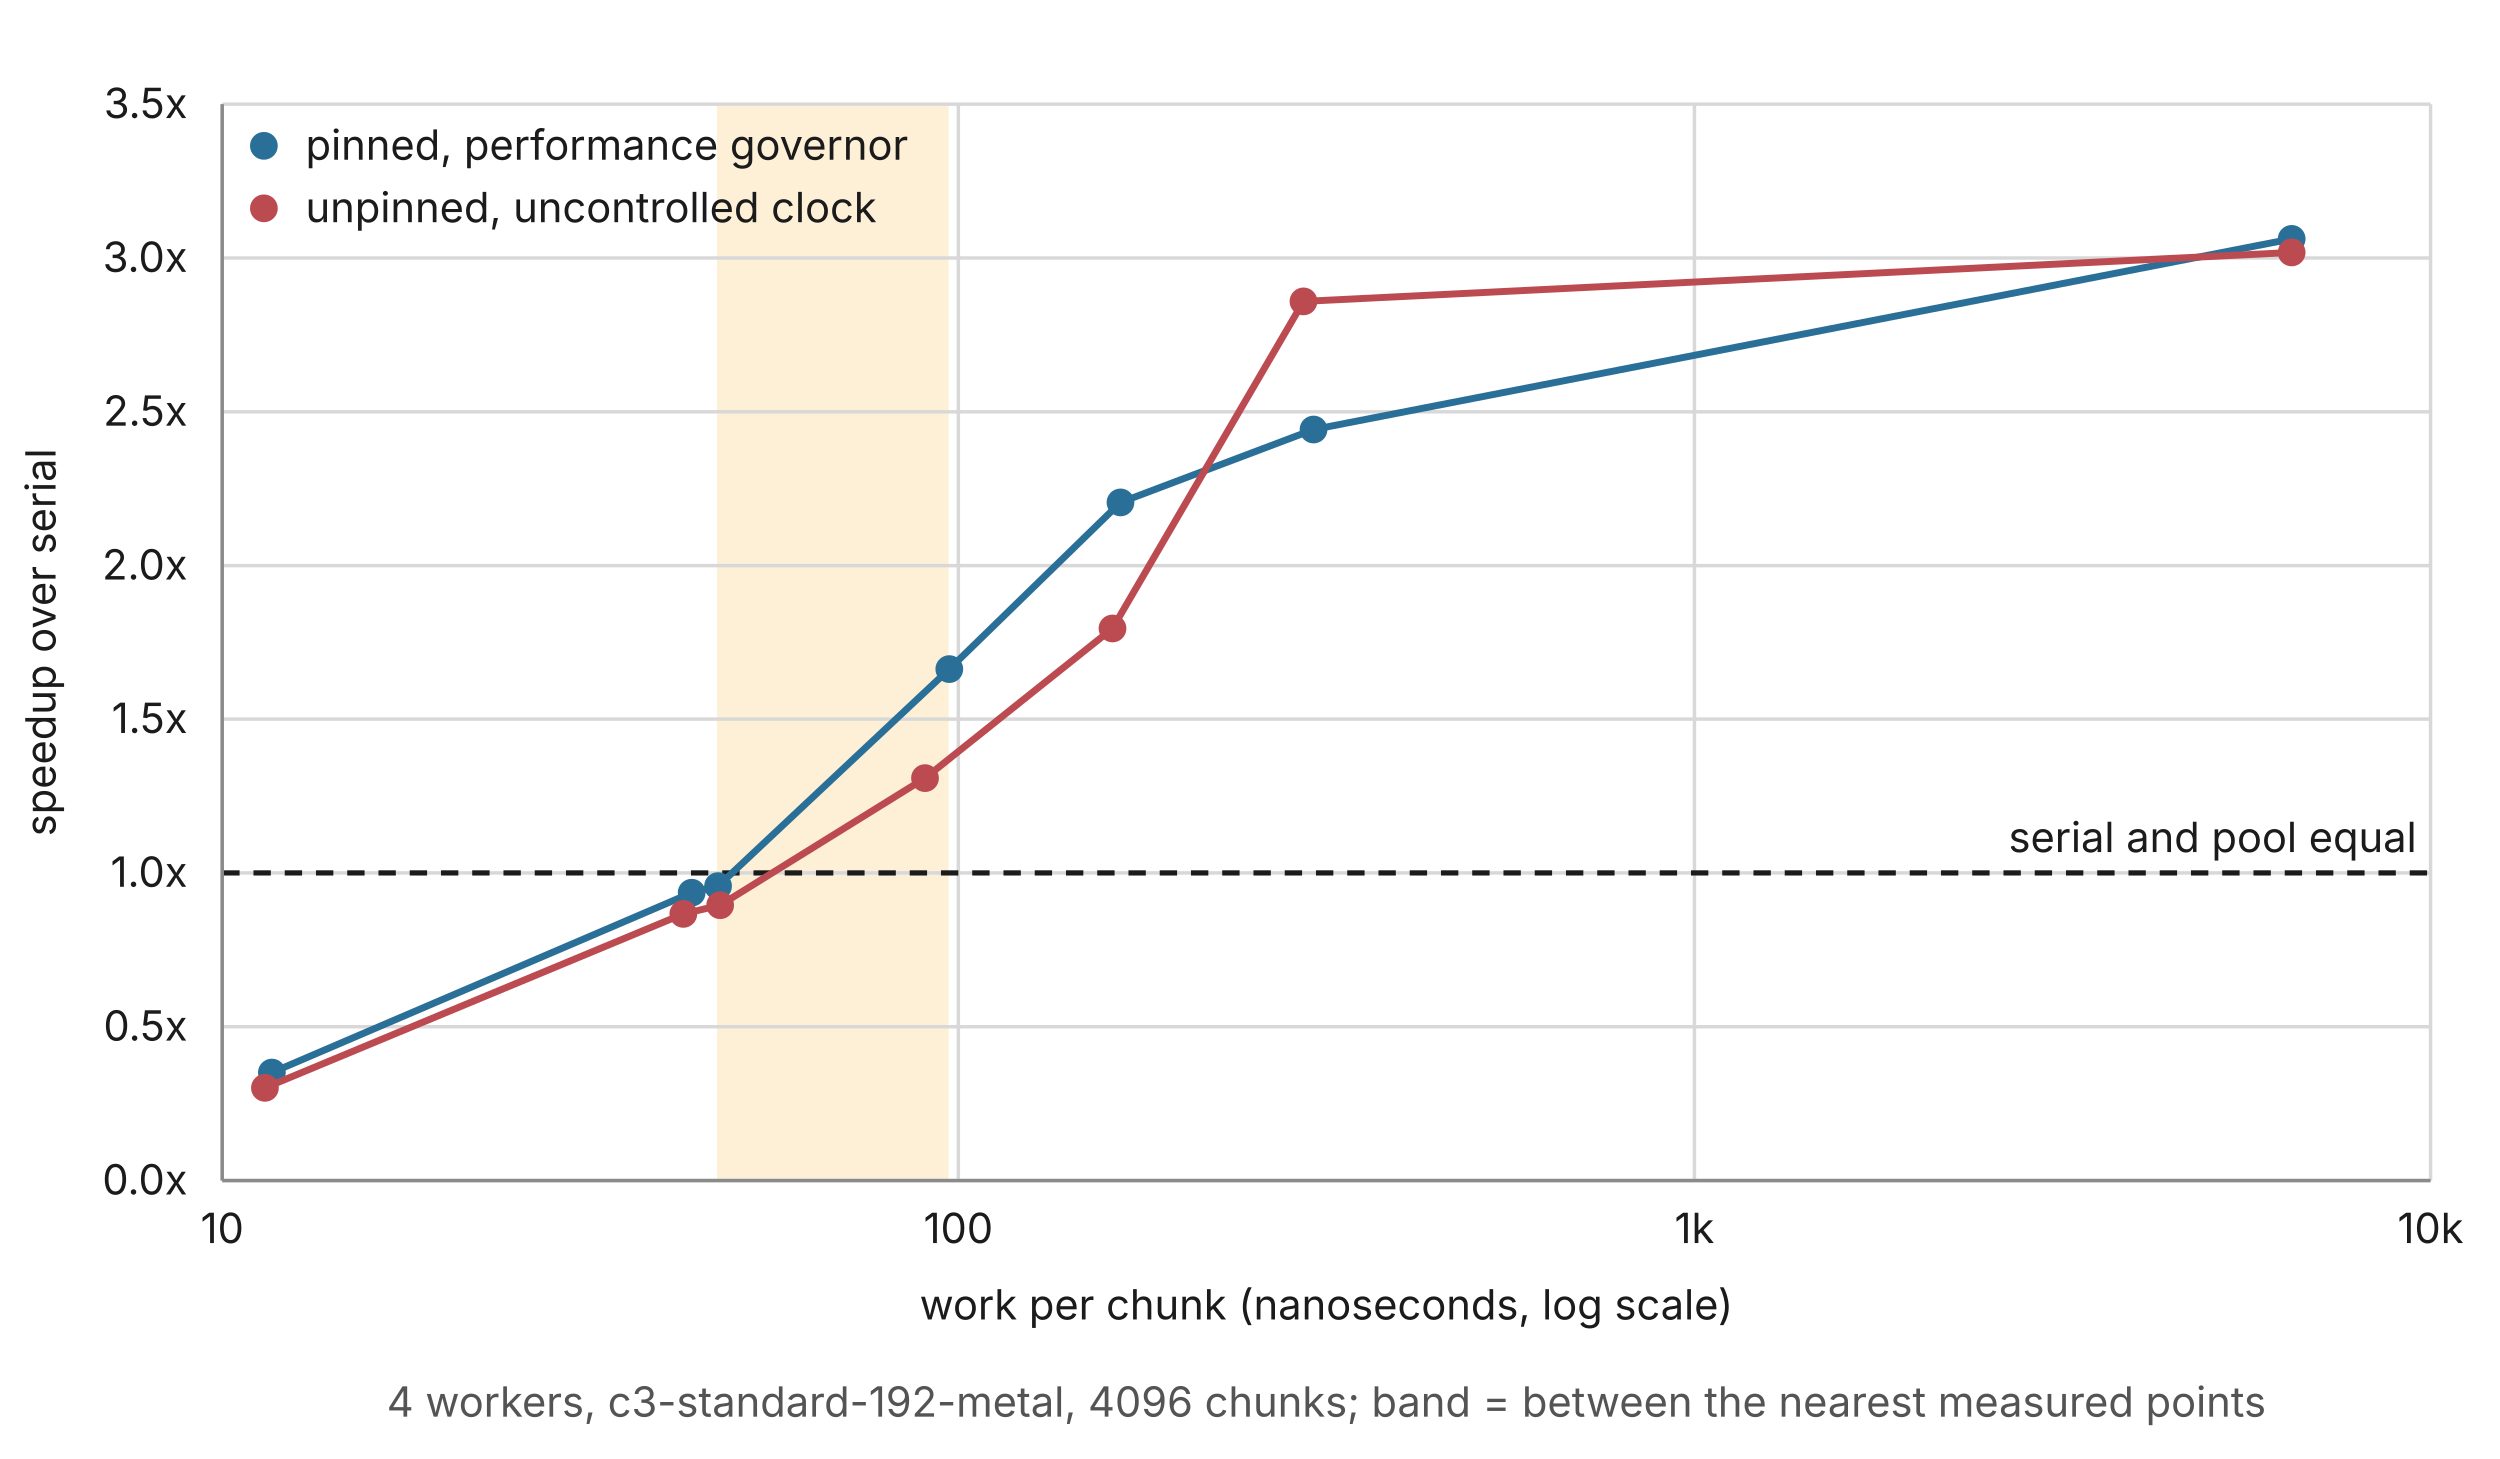
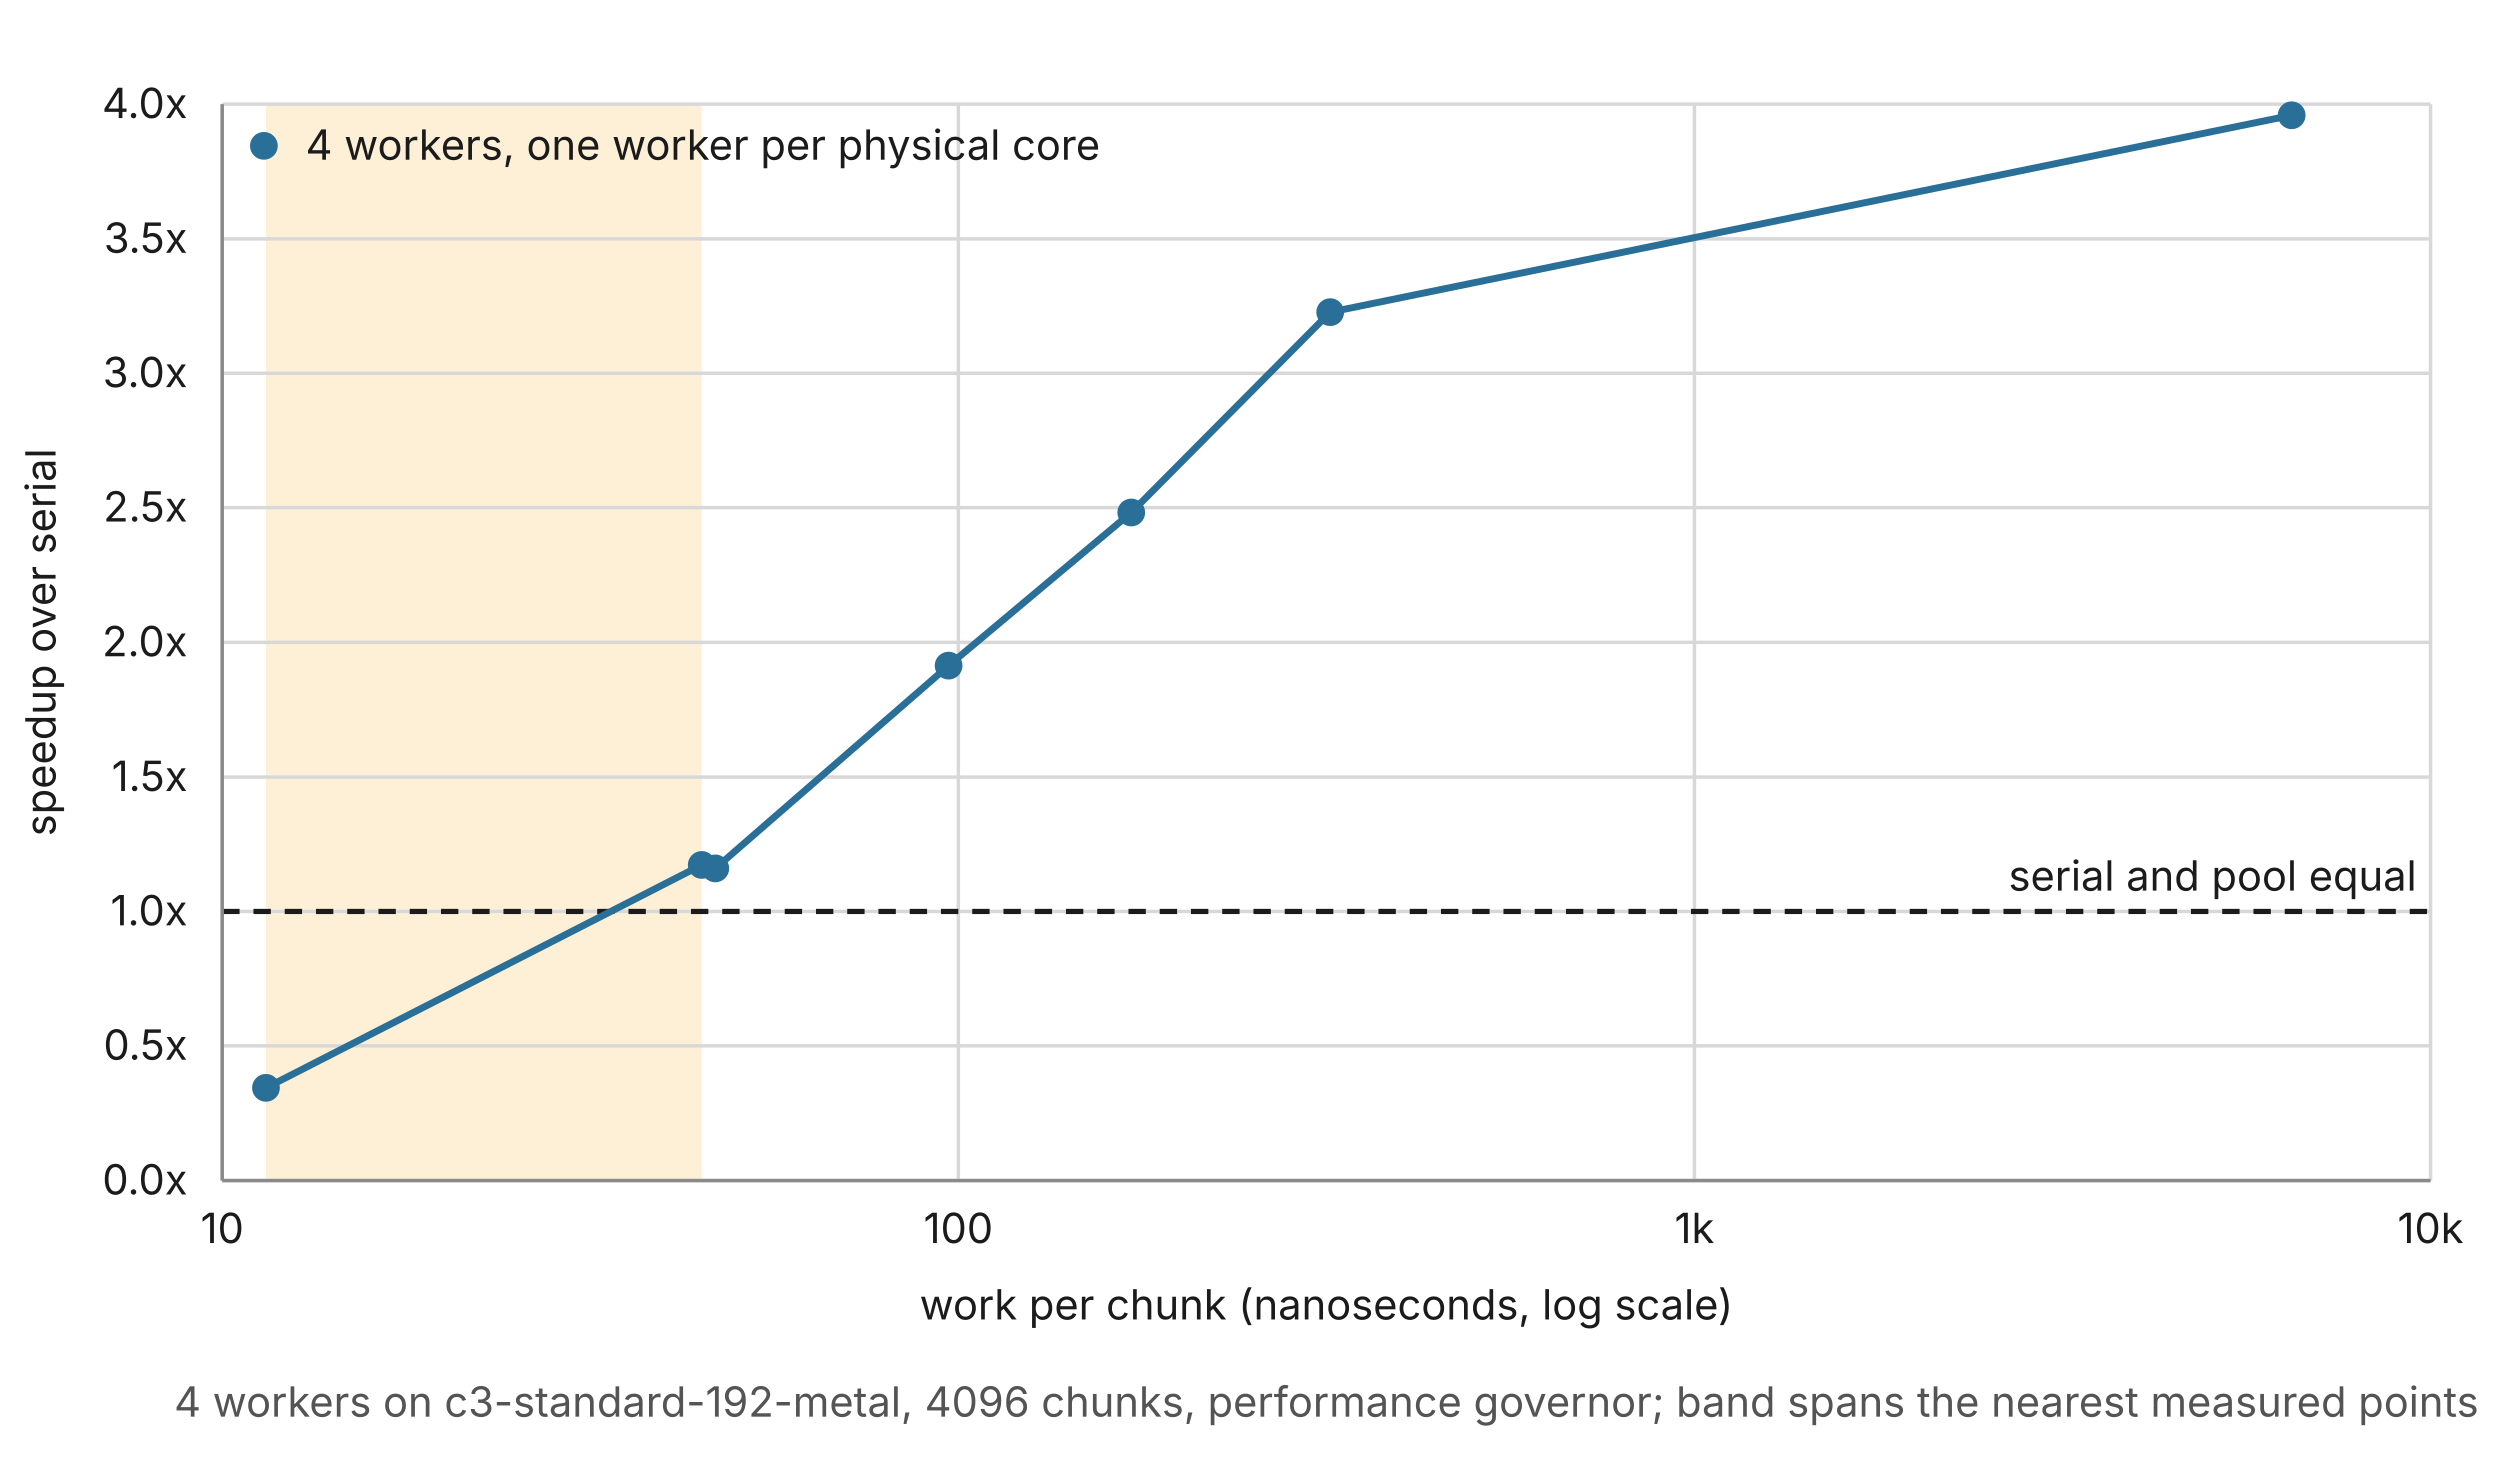
- <svg xmlns="http://www.w3.org/2000/svg" viewBox="0 0 720 420" width="720" height="420" role="img" aria-label="4 workers, c3-standard-192-metal, 4096 chunks; band = between the nearest measured points">
+ <svg xmlns="http://www.w3.org/2000/svg" viewBox="0 0 720 420" width="720" height="420" role="img" aria-label="4 workers on c3-standard-192-metal, 4096 chunks, performance governor; band spans the nearest measured points">
  <style>
.fg{fill:#1b1b1b}.axis{stroke:#8a8a8a;stroke-width:1}
.grid{stroke:#d8d8d8;stroke-width:1}
.unity{stroke:#1b1b1b;stroke-width:1.5;stroke-dasharray:5 4}
.band{fill:#f0a202;opacity:0.16}
text{font-family:system-ui,-apple-system,Segoe UI,sans-serif;font-size:12px}
@media (prefers-color-scheme: dark){.fg{fill:#e8e8e8}.axis{stroke:#7d7d7d}.grid{stroke:#333}.unity{stroke:#e8e8e8}}
</style>
-   <rect class="band" x="206.5" y="30" width="66.7" height="310" />
+   <rect class="band" x="76.6" y="30" width="125.5" height="310" />
  <line class="grid" x1="64" y1="340.0" x2="700" y2="340.0" />
  <text class="fg" x="54" y="344.0" text-anchor="end">0.0x</text>
-   <line class="grid" x1="64" y1="295.7" x2="700" y2="295.7" />
-   <text class="fg" x="54" y="299.7" text-anchor="end">0.5x</text>
-   <line class="grid" x1="64" y1="251.4" x2="700" y2="251.4" />
-   <text class="fg" x="54" y="255.4" text-anchor="end">1.0x</text>
-   <line class="grid" x1="64" y1="207.1" x2="700" y2="207.1" />
-   <text class="fg" x="54" y="211.1" text-anchor="end">1.5x</text>
-   <line class="grid" x1="64" y1="162.9" x2="700" y2="162.9" />
-   <text class="fg" x="54" y="166.9" text-anchor="end">2.0x</text>
-   <line class="grid" x1="64" y1="118.6" x2="700" y2="118.6" />
-   <text class="fg" x="54" y="122.6" text-anchor="end">2.5x</text>
-   <line class="grid" x1="64" y1="74.3" x2="700" y2="74.3" />
-   <text class="fg" x="54" y="78.3" text-anchor="end">3.0x</text>
+   <line class="grid" x1="64" y1="301.2" x2="700" y2="301.2" />
+   <text class="fg" x="54" y="305.2" text-anchor="end">0.5x</text>
+   <line class="grid" x1="64" y1="262.5" x2="700" y2="262.5" />
+   <text class="fg" x="54" y="266.5" text-anchor="end">1.0x</text>
+   <line class="grid" x1="64" y1="223.8" x2="700" y2="223.8" />
+   <text class="fg" x="54" y="227.8" text-anchor="end">1.5x</text>
+   <line class="grid" x1="64" y1="185.0" x2="700" y2="185.0" />
+   <text class="fg" x="54" y="189.0" text-anchor="end">2.0x</text>
+   <line class="grid" x1="64" y1="146.2" x2="700" y2="146.2" />
+   <text class="fg" x="54" y="150.2" text-anchor="end">2.5x</text>
+   <line class="grid" x1="64" y1="107.5" x2="700" y2="107.5" />
+   <text class="fg" x="54" y="111.5" text-anchor="end">3.0x</text>
+   <line class="grid" x1="64" y1="68.8" x2="700" y2="68.8" />
+   <text class="fg" x="54" y="72.8" text-anchor="end">3.5x</text>
  <line class="grid" x1="64" y1="30.0" x2="700" y2="30.0" />
-   <text class="fg" x="54" y="34.0" text-anchor="end">3.5x</text>
+   <text class="fg" x="54" y="34.0" text-anchor="end">4.0x</text>
  <line class="grid" x1="64.0" y1="30" x2="64.0" y2="340" />
  <text class="fg" x="64.0" y="358.0" text-anchor="middle">10</text>
  <line class="grid" x1="276.0" y1="30" x2="276.0" y2="340" />
  <text class="fg" x="276.0" y="358.0" text-anchor="middle">100</text>
  <line class="grid" x1="488.0" y1="30" x2="488.0" y2="340" />
  <text class="fg" x="488.0" y="358.0" text-anchor="middle">1k</text>
  <line class="grid" x1="700.0" y1="30" x2="700.0" y2="340" />
  <text class="fg" x="700.0" y="358.0" text-anchor="middle">10k</text>
-   <line class="unity" x1="64" y1="251.4" x2="700" y2="251.4" />
-   <text class="fg" x="696" y="245.4" text-anchor="end">serial and pool equal</text>
-   <path d="M78.3,308.9 L199.2,257.1 L206.8,255.2 L273.4,192.7 L322.7,144.7 L378.3,123.7 L660.0,68.8" fill="none" stroke="#2a6f97" stroke-width="2" />
-   <circle class="pt" cx="78.3" cy="308.9" r="4" fill="#2a6f97" />
-   <circle class="pt" cx="199.2" cy="257.1" r="4" fill="#2a6f97" />
-   <circle class="pt" cx="206.8" cy="255.2" r="4" fill="#2a6f97" />
-   <circle class="pt" cx="273.4" cy="192.7" r="4" fill="#2a6f97" />
-   <circle class="pt" cx="322.7" cy="144.7" r="4" fill="#2a6f97" />
-   <circle class="pt" cx="378.3" cy="123.7" r="4" fill="#2a6f97" />
-   <circle class="pt" cx="660.0" cy="68.8" r="4" fill="#2a6f97" />
+   <line class="unity" x1="64" y1="262.5" x2="700" y2="262.5" />
+   <text class="fg" x="696" y="256.5" text-anchor="end">serial and pool equal</text>
+   <path d="M76.6,313.3 L202.1,249.1 L206.0,250.1 L273.2,191.7 L325.8,147.6 L383.1,89.9 L660.0,33.2" fill="none" stroke="#2a6f97" stroke-width="2" />
+   <circle class="pt" cx="76.6" cy="313.3" r="4" fill="#2a6f97" />
+   <circle class="pt" cx="202.1" cy="249.1" r="4" fill="#2a6f97" />
+   <circle class="pt" cx="206.0" cy="250.1" r="4" fill="#2a6f97" />
+   <circle class="pt" cx="273.2" cy="191.7" r="4" fill="#2a6f97" />
+   <circle class="pt" cx="325.8" cy="147.6" r="4" fill="#2a6f97" />
+   <circle class="pt" cx="383.1" cy="89.9" r="4" fill="#2a6f97" />
+   <circle class="pt" cx="660.0" cy="33.2" r="4" fill="#2a6f97" />
  <circle cx="76" cy="42.0" r="4" fill="#2a6f97" />
-   <text class="fg" x="88" y="46.0">pinned, performance governor</text>
-   <path d="M76.3,313.3 L196.8,263.2 L207.4,260.7 L266.4,224.1 L320.4,181.0 L375.4,86.8 L660.0,72.7" fill="none" stroke="#bc4b51" stroke-width="2" />
-   <circle class="pt" cx="76.3" cy="313.3" r="4" fill="#bc4b51" />
-   <circle class="pt" cx="196.8" cy="263.2" r="4" fill="#bc4b51" />
-   <circle class="pt" cx="207.4" cy="260.7" r="4" fill="#bc4b51" />
-   <circle class="pt" cx="266.4" cy="224.1" r="4" fill="#bc4b51" />
-   <circle class="pt" cx="320.4" cy="181.0" r="4" fill="#bc4b51" />
-   <circle class="pt" cx="375.4" cy="86.8" r="4" fill="#bc4b51" />
-   <circle class="pt" cx="660.0" cy="72.7" r="4" fill="#bc4b51" />
-   <circle cx="76" cy="60.0" r="4" fill="#bc4b51" />
-   <text class="fg" x="88" y="64.0">unpinned, uncontrolled clock</text>
+   <text class="fg" x="88" y="46.0">4 workers, one worker per physical core</text>
  <line class="axis" x1="64" y1="340" x2="700" y2="340" />
  <line class="axis" x1="64" y1="30" x2="64" y2="340" />
  <text class="fg" x="382" y="380" text-anchor="middle">work per chunk (nanoseconds, log scale)</text>
  <text class="fg" x="16" y="185" transform="rotate(-90 16 185)" text-anchor="middle">speedup over serial</text>
-   <text class="fg" x="382" y="408" text-anchor="middle" opacity="0.75">4 workers, c3-standard-192-metal, 4096 chunks; band = between the nearest measured points</text>
+   <text class="fg" x="382" y="408" text-anchor="middle" opacity="0.75">4 workers on c3-standard-192-metal, 4096 chunks, performance governor; band spans the nearest measured points</text>
</svg>
